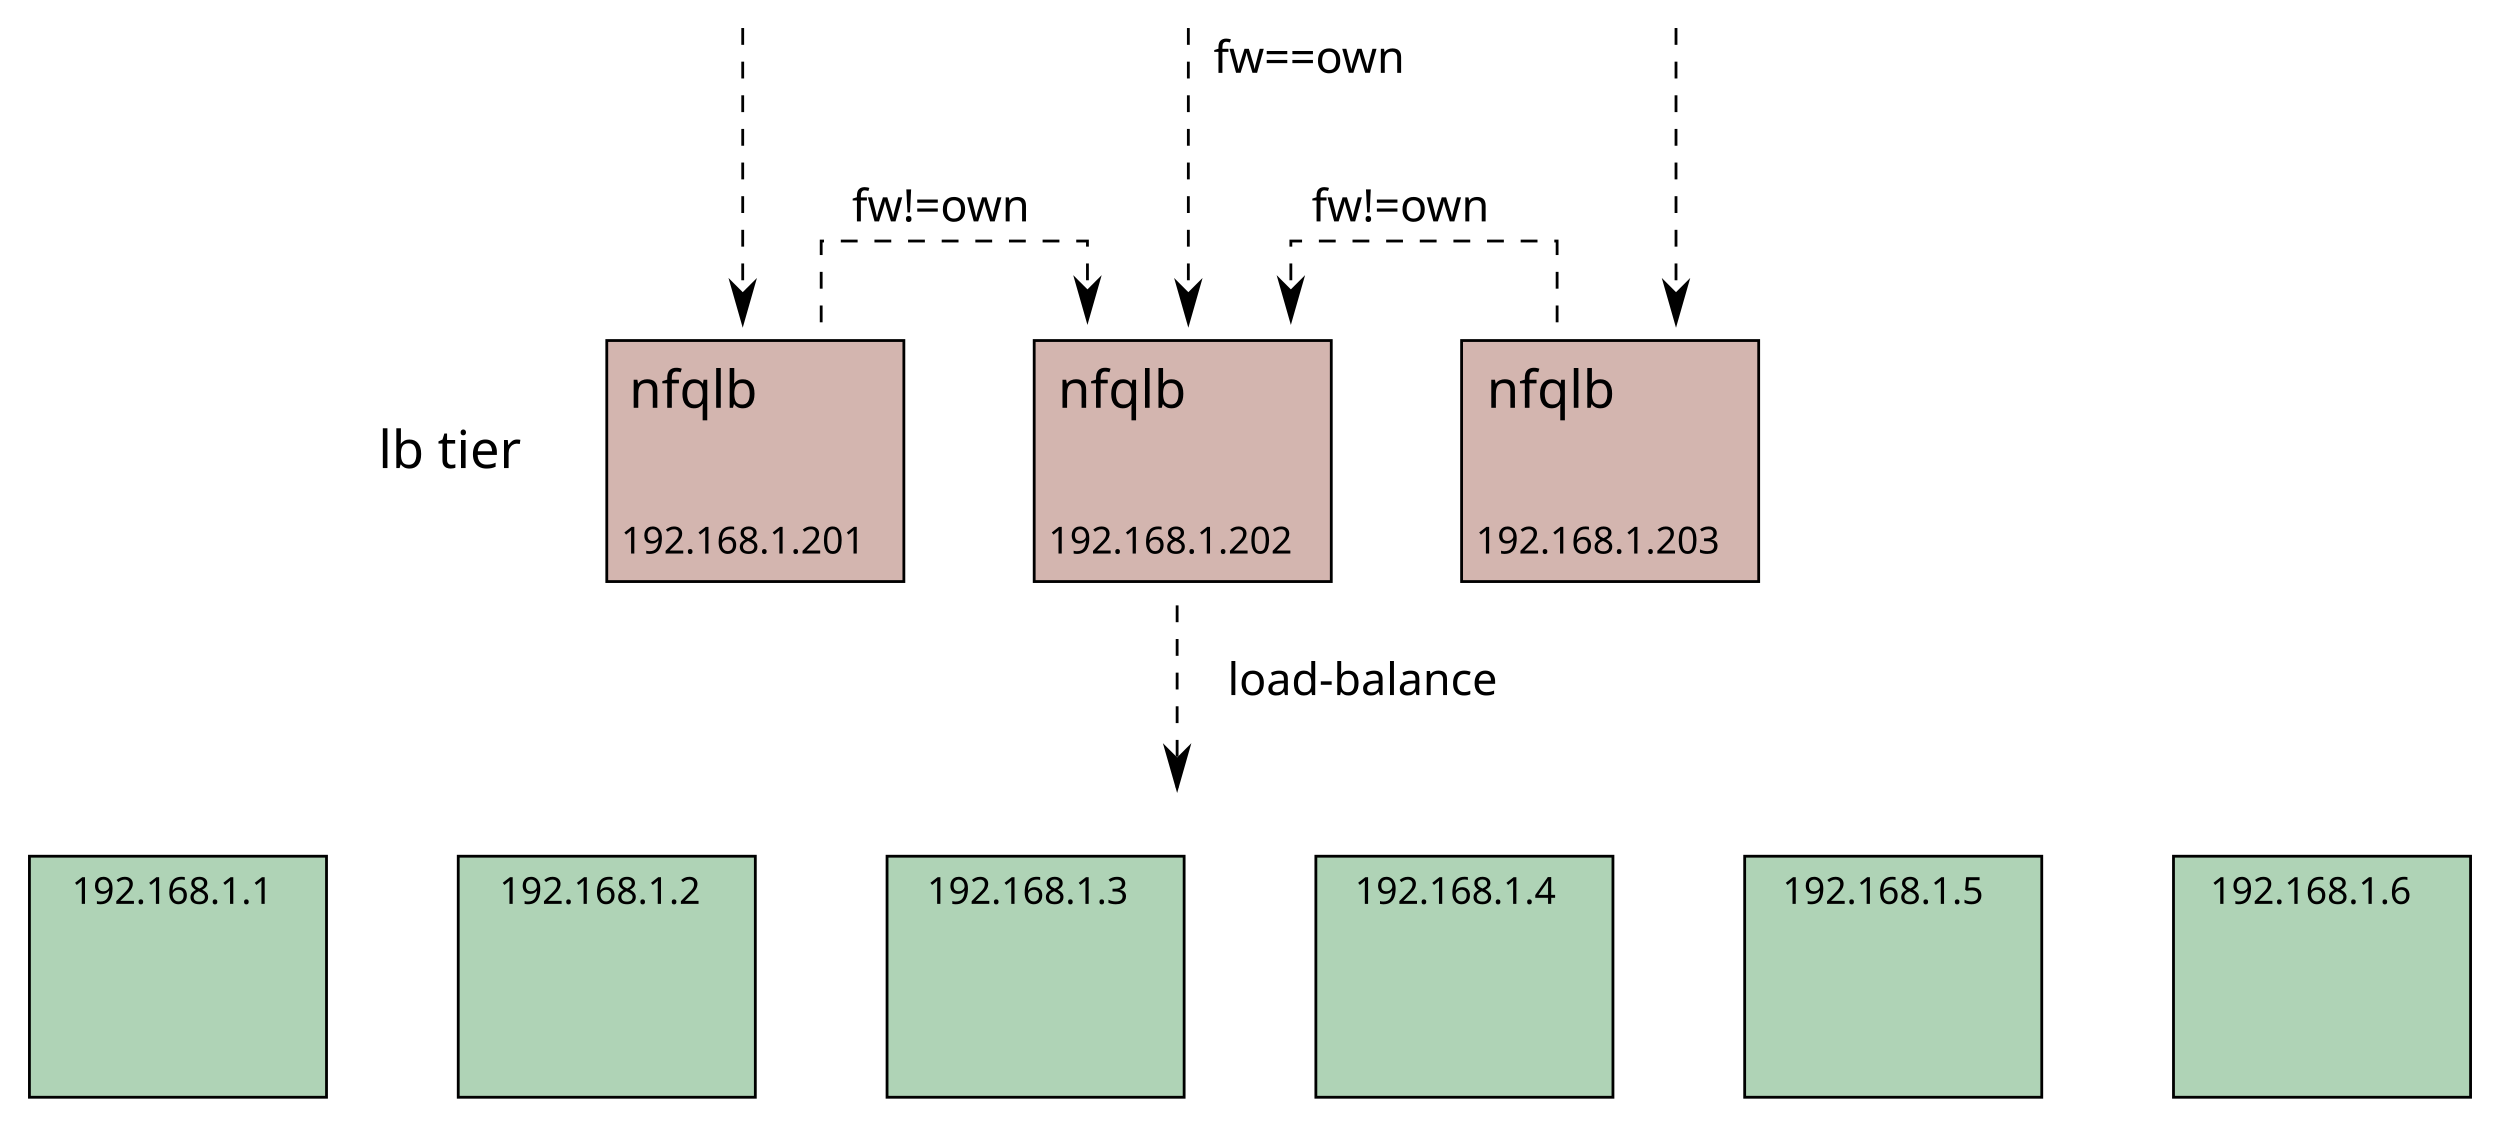
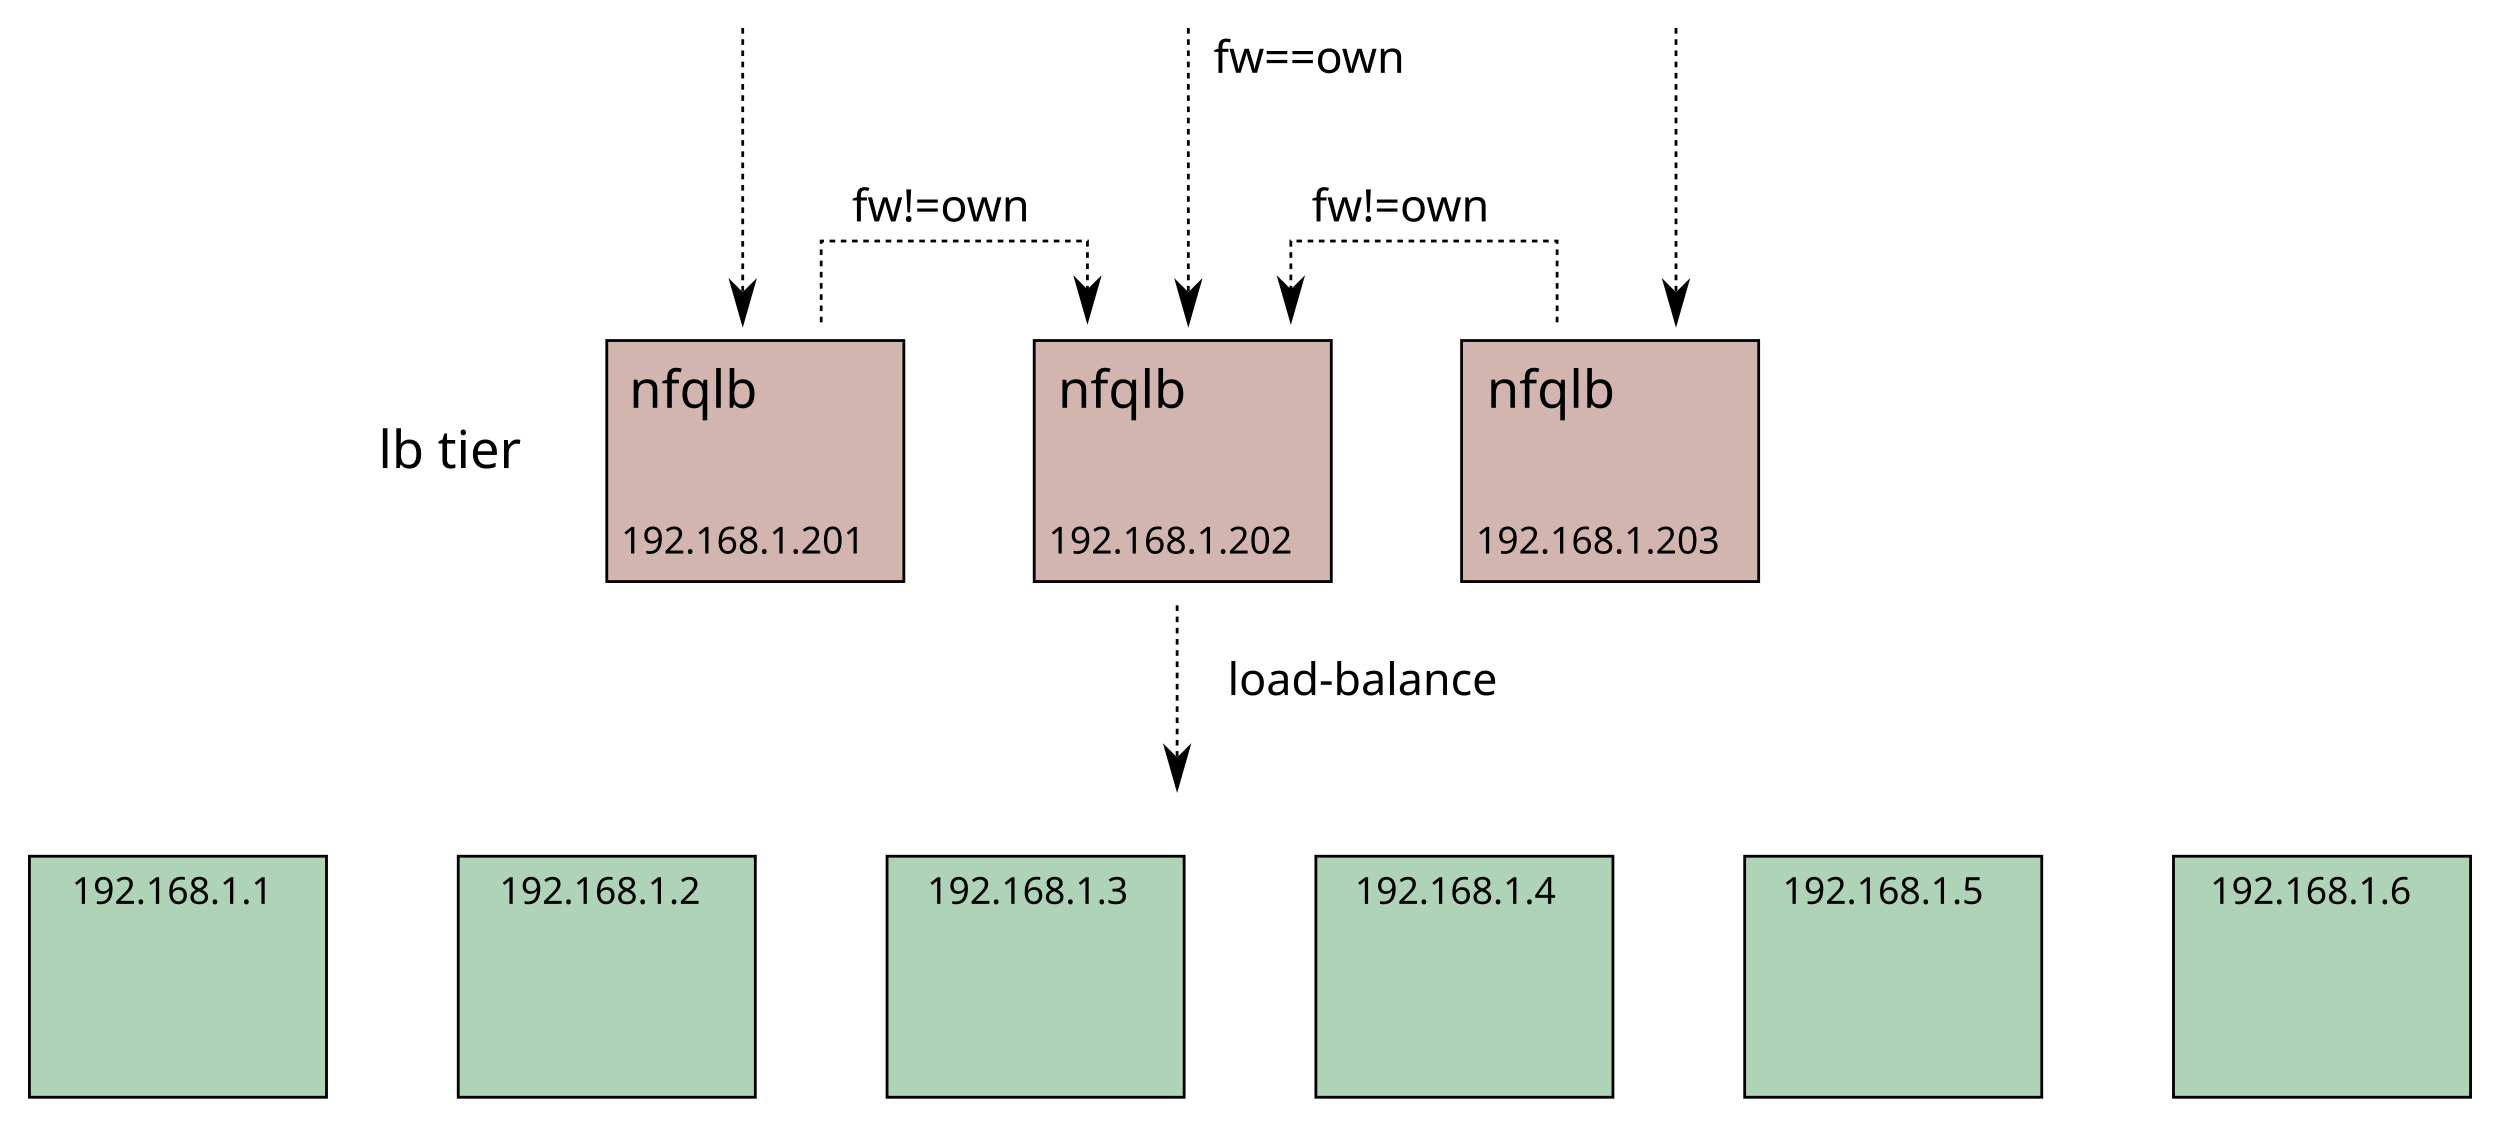
<svg xmlns="http://www.w3.org/2000/svg" xmlns:xlink="http://www.w3.org/1999/xlink" width="892" height="402" viewBox="0 0 892 402" version="1.1" id="SVGRoot">
  <defs id="defs3737">
-     <marker orient="auto" refY="0" refX="0" id="marker3885" style="overflow:visible">
-       <path id="path3883" d="M 0,0 5,-5 -12.5,0 5,5 Z" style="fill:#000000;fill-opacity:1;fill-rule:evenodd;stroke:#000000;stroke-width:1pt;stroke-opacity:1" transform="matrix(-0.8,0,0,-0.8,-10,0)" />
+     <marker orient="auto" refY="0" refX="0" id="marker25669" style="overflow:visible">
+       <path id="path25667" d="M 0,0 5,-5 -12.5,0 5,5 Z" style="fill:#000000;fill-opacity:1;fill-rule:evenodd;stroke:#000000;stroke-width:1pt;stroke-opacity:1" transform="matrix(-0.8,0,0,-0.8,-10,0)" />
+     </marker>
+     <marker style="overflow:visible" id="marker25482" refX="0" refY="0" orient="auto">
+       <path transform="matrix(-0.8,0,0,-0.8,-10,0)" style="fill:#000000;fill-opacity:1;fill-rule:evenodd;stroke:#000000;stroke-width:1pt;stroke-opacity:1" d="M 0,0 5,-5 -12.5,0 5,5 Z" id="path25480" />
+     </marker>
+     <marker style="overflow:visible" id="marker23419" refX="0" refY="0" orient="auto">
+       <path transform="matrix(-0.8,0,0,-0.8,-10,0)" style="fill:#000000;fill-opacity:1;fill-rule:evenodd;stroke:#000000;stroke-width:1pt;stroke-opacity:1" d="M 0,0 5,-5 -12.5,0 5,5 Z" id="path23417" />
+     </marker>
+     <marker orient="auto" refY="0" refX="0" id="marker19763" style="overflow:visible">
+       <path id="path19761" d="M 0,0 5,-5 -12.5,0 5,5 Z" style="fill:#000000;fill-opacity:1;fill-rule:evenodd;stroke:#000000;stroke-width:1pt;stroke-opacity:1" transform="matrix(-0.8,0,0,-0.8,-10,0)" />
    </marker>
    <marker orient="auto" refY="0" refX="0" id="marker1845" style="overflow:visible">
      <path id="path1843" d="M 0,0 5,-5 -12.5,0 5,5 Z" style="fill:#000000;fill-opacity:1;fill-rule:evenodd;stroke:#000000;stroke-width:1pt;stroke-opacity:1" transform="matrix(-0.8,0,0,-0.8,-10,0)" />
    </marker>
    <marker style="overflow:visible" id="marker1242" refX="0" refY="0" orient="auto">
      <path transform="matrix(-0.8,0,0,-0.8,-10,0)" style="fill:#000000;fill-opacity:1;fill-rule:evenodd;stroke:#000000;stroke-width:1pt;stroke-opacity:1" d="M 0,0 5,-5 -12.5,0 5,5 Z" id="path1240" />
-     </marker>
-     <marker orient="auto" refY="0" refX="0" id="marker1176" style="overflow:visible">
-       <path id="path1174" d="M 0,0 5,-5 -12.5,0 5,5 Z" style="fill:#000000;fill-opacity:1;fill-rule:evenodd;stroke:#000000;stroke-width:1pt;stroke-opacity:1" transform="matrix(-0.8,0,0,-0.8,-10,0)" />
    </marker>
    <marker style="overflow:visible" id="marker1044" refX="0" refY="0" orient="auto">
      <path transform="matrix(-0.8,0,0,-0.8,-10,0)" style="fill:#000000;fill-opacity:1;fill-rule:evenodd;stroke:#000000;stroke-width:1pt;stroke-opacity:1" d="M 0,0 5,-5 -12.5,0 5,5 Z" id="path1042" />
    </marker>
    <marker orient="auto" refY="0" refX="0" id="marker5317" style="overflow:visible">
      <path id="path5315" d="m -2.5,-1 c 0,2.76 -2.24,5 -5,5 -2.76,0 -5,-2.24 -5,-5 0,-2.76 2.24,-5 5,-5 2.76,0 5,2.24 5,5 z" style="fill:#000000;fill-opacity:1;fill-rule:evenodd;stroke:#000000;stroke-width:1pt;stroke-opacity:1" transform="matrix(0.8,0,0,0.8,5.92,0.8)" />
    </marker>
    <marker orient="auto" refY="0" refX="0" id="Arrow1Lend-3" style="overflow:visible">
      <path id="path870-6" d="M 0,0 5,-5 -12.5,0 5,5 Z" style="fill:#000000;fill-opacity:1;fill-rule:evenodd;stroke:#000000;stroke-width:1pt;stroke-opacity:1" transform="matrix(-0.8,0,0,-0.8,-10,0)" />
    </marker>
    <marker orient="auto" refY="0" refX="0" id="Arrow1Lend-5" style="overflow:visible">
      <path id="path870-3" d="M 0,0 5,-5 -12.5,0 5,5 Z" style="fill:#000000;fill-opacity:1;fill-rule:evenodd;stroke:#000000;stroke-width:1pt;stroke-opacity:1" transform="matrix(-0.8,0,0,-0.8,-10,0)" />
    </marker>
    <marker style="overflow:visible" id="marker1203-3" refX="0" refY="0" orient="auto">
      <path transform="matrix(-0.8,0,0,-0.8,-10,0)" style="fill:#000000;fill-opacity:1;fill-rule:evenodd;stroke:#000000;stroke-width:1pt;stroke-opacity:1" d="M 0,0 5,-5 -12.5,0 5,5 Z" id="path1201-6" />
    </marker>
    <marker style="overflow:visible" id="marker1203-5" refX="0" refY="0" orient="auto">
      <path transform="matrix(-0.8,0,0,-0.8,-10,0)" style="fill:#000000;fill-opacity:1;fill-rule:evenodd;stroke:#000000;stroke-width:1pt;stroke-opacity:1" d="M 0,0 5,-5 -12.5,0 5,5 Z" id="path1201-3" />
+     </marker>
+     <marker style="overflow:visible" id="marker1242-3" refX="0" refY="0" orient="auto">
+       <path transform="matrix(-0.8,0,0,-0.8,-10,0)" style="fill:#000000;fill-opacity:1;fill-rule:evenodd;stroke:#000000;stroke-width:1pt;stroke-opacity:1" d="M 0,0 5,-5 -12.5,0 5,5 Z" id="path1240-6" />
+     </marker>
+     <marker style="overflow:visible" id="marker1242-5" refX="0" refY="0" orient="auto">
+       <path transform="matrix(-0.8,0,0,-0.8,-10,0)" style="fill:#000000;fill-opacity:1;fill-rule:evenodd;stroke:#000000;stroke-width:1pt;stroke-opacity:1" d="M 0,0 5,-5 -12.5,0 5,5 Z" id="path1240-3" />
+     </marker>
+     <marker style="overflow:visible" id="marker1242-6" refX="0" refY="0" orient="auto">
+       <path transform="matrix(-0.8,0,0,-0.8,-10,0)" style="fill:#000000;fill-opacity:1;fill-rule:evenodd;stroke:#000000;stroke-width:1pt;stroke-opacity:1" d="M 0,0 5,-5 -12.5,0 5,5 Z" id="path1240-2" />
    </marker>
  </defs>
  <g id="layer1" transform="translate(-82.5,-67.5)">
    <rect style="opacity:1;vector-effect:none;fill:#afd3b6;fill-opacity:1;stroke:#000000;stroke-width:1;stroke-linecap:butt;stroke-linejoin:miter;stroke-miterlimit:4;stroke-dasharray:none;stroke-dashoffset:0;stroke-opacity:1;marker:none" id="rect849" width="106" height="86" x="705" y="373" />
    <use x="0" y="0" xlink:href="#rect849" id="use855" transform="translate(-153)" width="100%" height="100%" />
    <use x="0" y="0" xlink:href="#use855" id="use857" transform="translate(-153)" width="100%" height="100%" />
    <use x="0" y="0" xlink:href="#use857" id="use859" transform="translate(-153)" width="100%" height="100%" />
    <use x="0" y="0" xlink:href="#use859" id="use861" transform="translate(-153)" width="100%" height="100%" />
    <text xml:space="preserve" style="font-style:normal;font-weight:normal;font-size:13.333px;line-height:1.25;font-family:sans-serif;letter-spacing:0px;word-spacing:0px;fill:#000000;fill-opacity:1;stroke:none" x="718.493" y="390" id="text853">
      <tspan id="tspan851" x="718.493" y="390">192.168.1.5</tspan>
    </text>
    <use x="0" y="0" xlink:href="#use861" id="use863" transform="translate(765)" width="100%" height="100%" />
    <text id="text867" y="390" x="565.893" style="font-style:normal;font-weight:normal;font-size:13.333px;line-height:1.25;font-family:sans-serif;letter-spacing:0px;word-spacing:0px;fill:#000000;fill-opacity:1;stroke:none" xml:space="preserve">
      <tspan y="390" x="565.893" id="tspan865">192.168.1.4</tspan>
    </text>
    <text xml:space="preserve" style="font-style:normal;font-weight:normal;font-size:13.333px;line-height:1.25;font-family:sans-serif;letter-spacing:0px;word-spacing:0px;fill:#000000;fill-opacity:1;stroke:none" x="413.293" y="390" id="text871">
      <tspan id="tspan869" x="413.293" y="390">192.168.1.3</tspan>
    </text>
    <text id="text875" y="390" x="260.693" style="font-style:normal;font-weight:normal;font-size:13.333px;line-height:1.25;font-family:sans-serif;letter-spacing:0px;word-spacing:0px;fill:#000000;fill-opacity:1;stroke:none" xml:space="preserve">
      <tspan y="390" x="260.693" id="tspan873">192.168.1.2</tspan>
    </text>
    <text xml:space="preserve" style="font-style:normal;font-weight:normal;font-size:13.333px;line-height:1.25;font-family:sans-serif;letter-spacing:0px;word-spacing:0px;fill:#000000;fill-opacity:1;stroke:none" x="108.093" y="390" id="text879">
      <tspan id="tspan877" x="108.093" y="390">192.168.1.1</tspan>
    </text>
    <text id="text883" y="390" x="871.093" style="font-style:normal;font-weight:normal;font-size:13.333px;line-height:1.25;font-family:sans-serif;letter-spacing:0px;word-spacing:0px;fill:#000000;fill-opacity:1;stroke:none" xml:space="preserve">
      <tspan y="390" x="871.093" id="tspan881">192.168.1.6</tspan>
    </text>
    <rect y="189" x="451.5" height="86" width="106" id="use896" style="opacity:1;vector-effect:none;fill:#d3b5af;fill-opacity:1;stroke:#000000;stroke-width:1;stroke-linecap:butt;stroke-linejoin:miter;stroke-miterlimit:4;stroke-dasharray:none;stroke-dashoffset:0;stroke-opacity:1;marker:none" />
    <use x="0" y="0" xlink:href="#use896" id="use900" transform="translate(-152.5)" width="100%" height="100%" />
    <use x="0" y="0" xlink:href="#use900" id="use902" transform="translate(305)" width="100%" height="100%" />
    <text id="text906" y="265" x="456.593" style="font-style:normal;font-weight:normal;font-size:13.333px;line-height:1.25;font-family:sans-serif;letter-spacing:0px;word-spacing:0px;fill:#000000;fill-opacity:1;stroke:none" xml:space="preserve">
      <tspan y="265" x="456.593" id="tspan904">192.168.1.202</tspan>
    </text>
    <text xml:space="preserve" style="font-style:normal;font-weight:normal;font-size:13.333px;line-height:1.25;font-family:sans-serif;letter-spacing:0px;word-spacing:0px;fill:#000000;fill-opacity:1;stroke:none" x="304.093" y="265" id="text910">
      <tspan id="tspan908" x="304.093" y="265">192.168.1.201</tspan>
    </text>
    <text id="text914" y="265" x="609.093" style="font-style:normal;font-weight:normal;font-size:13.333px;line-height:1.25;font-family:sans-serif;letter-spacing:0px;word-spacing:0px;fill:#000000;fill-opacity:1;stroke:none" xml:space="preserve">
      <tspan y="265" x="609.093" id="tspan912">192.168.1.203</tspan>
    </text>
    <text xml:space="preserve" style="font-style:normal;font-weight:normal;font-size:18.667px;line-height:1.25;font-family:sans-serif;letter-spacing:0px;word-spacing:0px;fill:#000000;fill-opacity:1;stroke:none" x="460" y="213" id="text918">
      <tspan id="tspan916" x="460" y="213">nfqlb</tspan>
    </text>
    <use x="0" y="0" xlink:href="#text918" id="use920" transform="translate(-153)" width="100%" height="100%" />
    <use x="0" y="0" xlink:href="#use920" id="use922" transform="translate(306)" width="100%" height="100%" />
    <text xml:space="preserve" style="font-style:normal;font-weight:normal;font-size:18.667px;line-height:1.25;font-family:sans-serif;letter-spacing:0px;word-spacing:0px;fill:#000000;fill-opacity:1;stroke:none" x="217.5" y="234.5" id="text926">
      <tspan id="tspan924" x="217.5" y="234.5">lb tier</tspan>
    </text>
-     <path style="fill:none;stroke:#000000;stroke-width:1;stroke-linecap:butt;stroke-linejoin:miter;stroke-miterlimit:4;stroke-dasharray:6, 6;stroke-dashoffset:0;stroke-opacity:1;marker-end:url(#marker3885)" d="m 347.5,77.5 v 105" id="path1100" />
-     <path style="opacity:1;vector-effect:none;fill:none;fill-opacity:1;stroke:#000000;stroke-width:1;stroke-linecap:butt;stroke-linejoin:miter;stroke-miterlimit:4;stroke-dasharray:6, 6;stroke-dashoffset:0;stroke-opacity:1;marker-end:url(#marker1176)" d="m 375.5,182.5 v -29 h 95 v 28" id="path1102" />
-     <path style="opacity:1;vector-effect:none;fill:none;fill-opacity:1;stroke:#000000;stroke-width:1;stroke-linecap:butt;stroke-linejoin:miter;stroke-miterlimit:4;stroke-dasharray:6, 6;stroke-dashoffset:0;stroke-opacity:1;marker-end:url(#marker1845)" d="m 502.5,283.5 v 65" id="path1104" />
-     <path id="path1238" d="m 638.078,182.5 v -29 h -95 v 28" style="opacity:1;vector-effect:none;fill:none;fill-opacity:1;stroke:#000000;stroke-width:1;stroke-linecap:butt;stroke-linejoin:miter;stroke-miterlimit:4;stroke-dasharray:6, 6;stroke-dashoffset:0;stroke-opacity:1;marker-end:url(#marker1242)" />
+     <path style="fill:none;stroke:#000000;stroke-width:1;stroke-linecap:butt;stroke-linejoin:miter;stroke-miterlimit:4;stroke-dasharray:2, 2;stroke-dashoffset:0;stroke-opacity:1;marker-end:url(#marker25482);font-variant-east_asian:normal;opacity:1;vector-effect:none;fill-opacity:1" d="m 347.5,77.5 v 105" id="path1100" />
+     <path style="opacity:1;vector-effect:none;fill:none;fill-opacity:1;stroke:#000000;stroke-width:1;stroke-linecap:butt;stroke-linejoin:miter;stroke-miterlimit:4;stroke-dasharray:2, 2;stroke-dashoffset:0;stroke-opacity:1;marker-end:url(#marker19763);font-variant-east_asian:normal" d="m 375.5,182.5 v -29 h 95 v 28" id="path1102" />
+     <path style="opacity:1;vector-effect:none;fill:none;fill-opacity:1;stroke:#000000;stroke-width:1;stroke-linecap:butt;stroke-linejoin:miter;stroke-miterlimit:4;stroke-dasharray:2, 2;stroke-dashoffset:0;stroke-opacity:1;marker-end:url(#marker25669);font-variant-east_asian:normal" d="m 502.5,283.5 v 65" id="path1104" />
+     <path id="path1238" d="m 638.078,182.5 v -29 h -95 v 28" style="opacity:1;vector-effect:none;fill:none;fill-opacity:1;stroke:#000000;stroke-width:1;stroke-linecap:butt;stroke-linejoin:miter;stroke-miterlimit:4;stroke-dasharray:2,2;stroke-dashoffset:0;stroke-opacity:1;marker-end:url(#marker1242)" />
    <use x="0" y="0" xlink:href="#path1100" id="use1778" transform="translate(333)" width="100%" height="100%" />
    <use x="0" y="0" xlink:href="#path1100" id="use3893" transform="translate(159)" width="100%" height="100%" />
    <text xml:space="preserve" style="font-style:normal;font-weight:normal;font-size:16px;line-height:1.25;font-family:sans-serif;letter-spacing:0px;word-spacing:0px;fill:#000000;fill-opacity:1;stroke:none" x="386.5" y="146.5" id="text3977">
      <tspan id="tspan3975" x="386.5" y="146.5">fw!=own</tspan>
    </text>
    <use x="0" y="0" xlink:href="#text3977" id="use3979" transform="translate(164)" width="100%" height="100%" />
    <text xml:space="preserve" style="font-style:normal;font-weight:normal;font-size:16px;line-height:1.25;font-family:sans-serif;letter-spacing:0px;word-spacing:0px;fill:#000000;fill-opacity:1;stroke:none" x="515.5" y="93.5" id="text3983">
      <tspan id="tspan3981" x="515.5" y="93.5">fw==own</tspan>
    </text>
    <text xml:space="preserve" style="font-style:normal;font-weight:normal;font-size:16px;line-height:1.25;font-family:sans-serif;letter-spacing:0px;word-spacing:0px;fill:#000000;fill-opacity:1;stroke:none" x="520.5" y="315.5" id="text3987">
      <tspan id="tspan3985" x="520.5" y="315.5">load-balance</tspan>
    </text>
  </g>
</svg>
